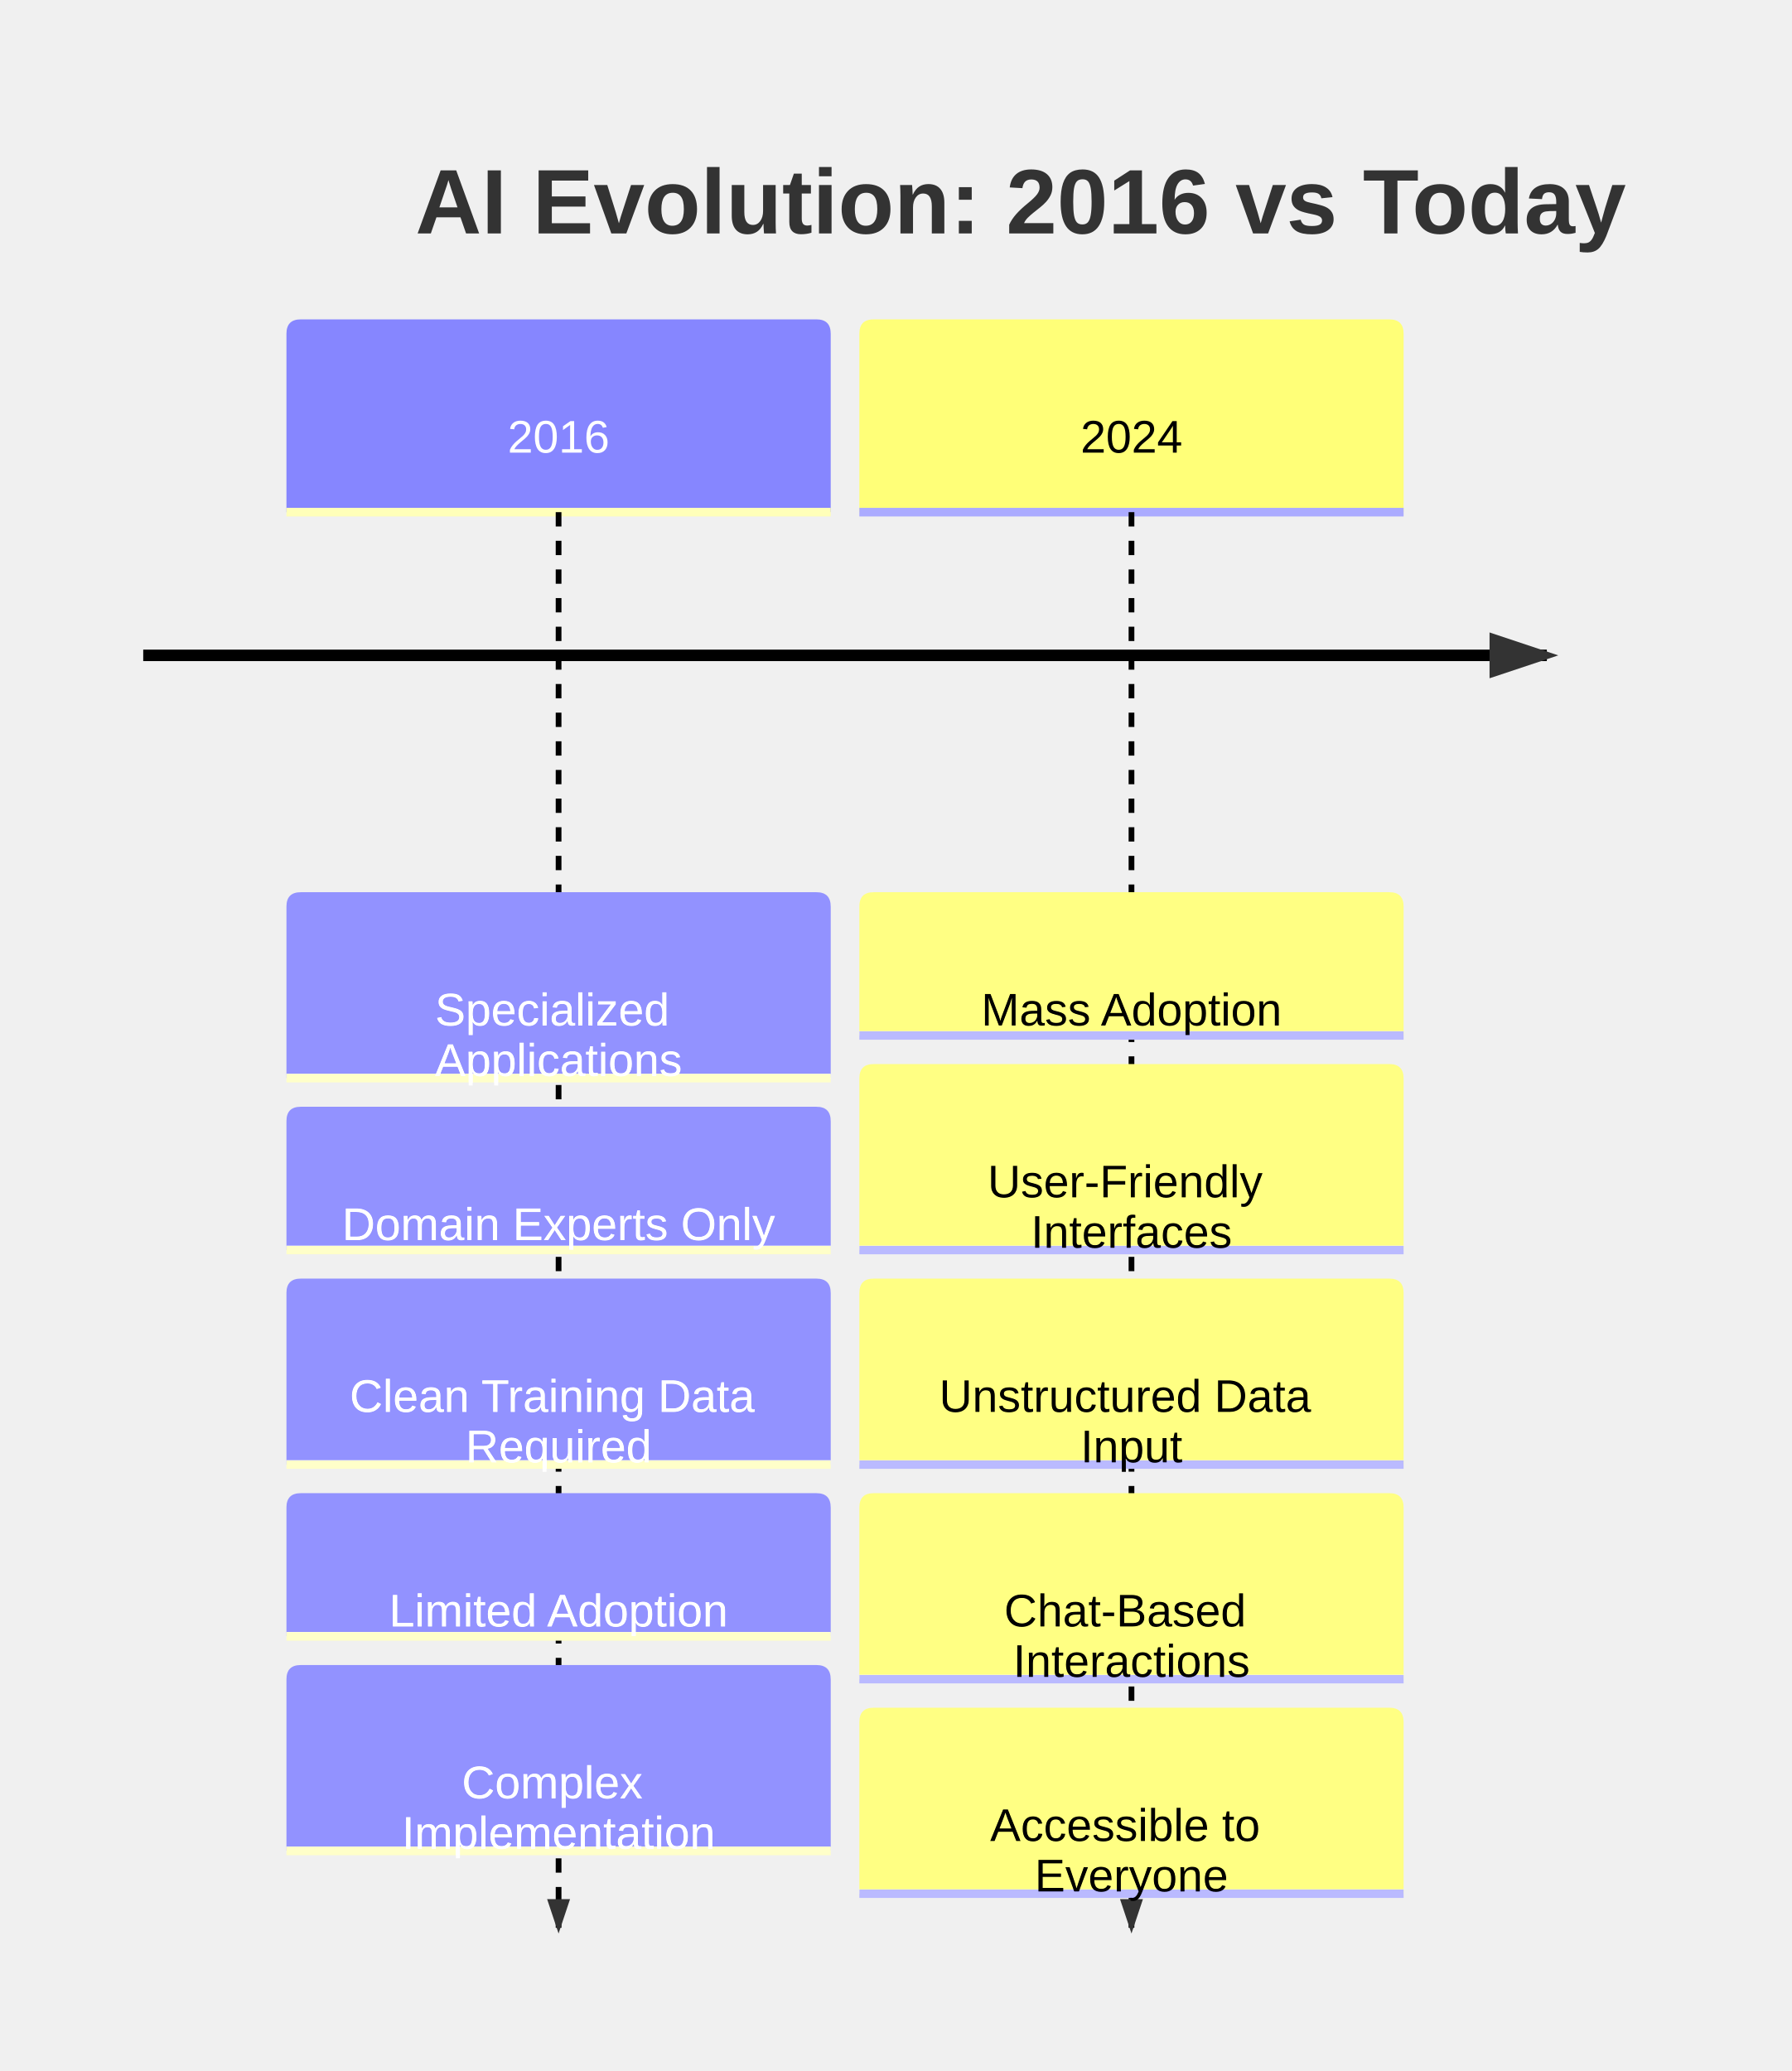
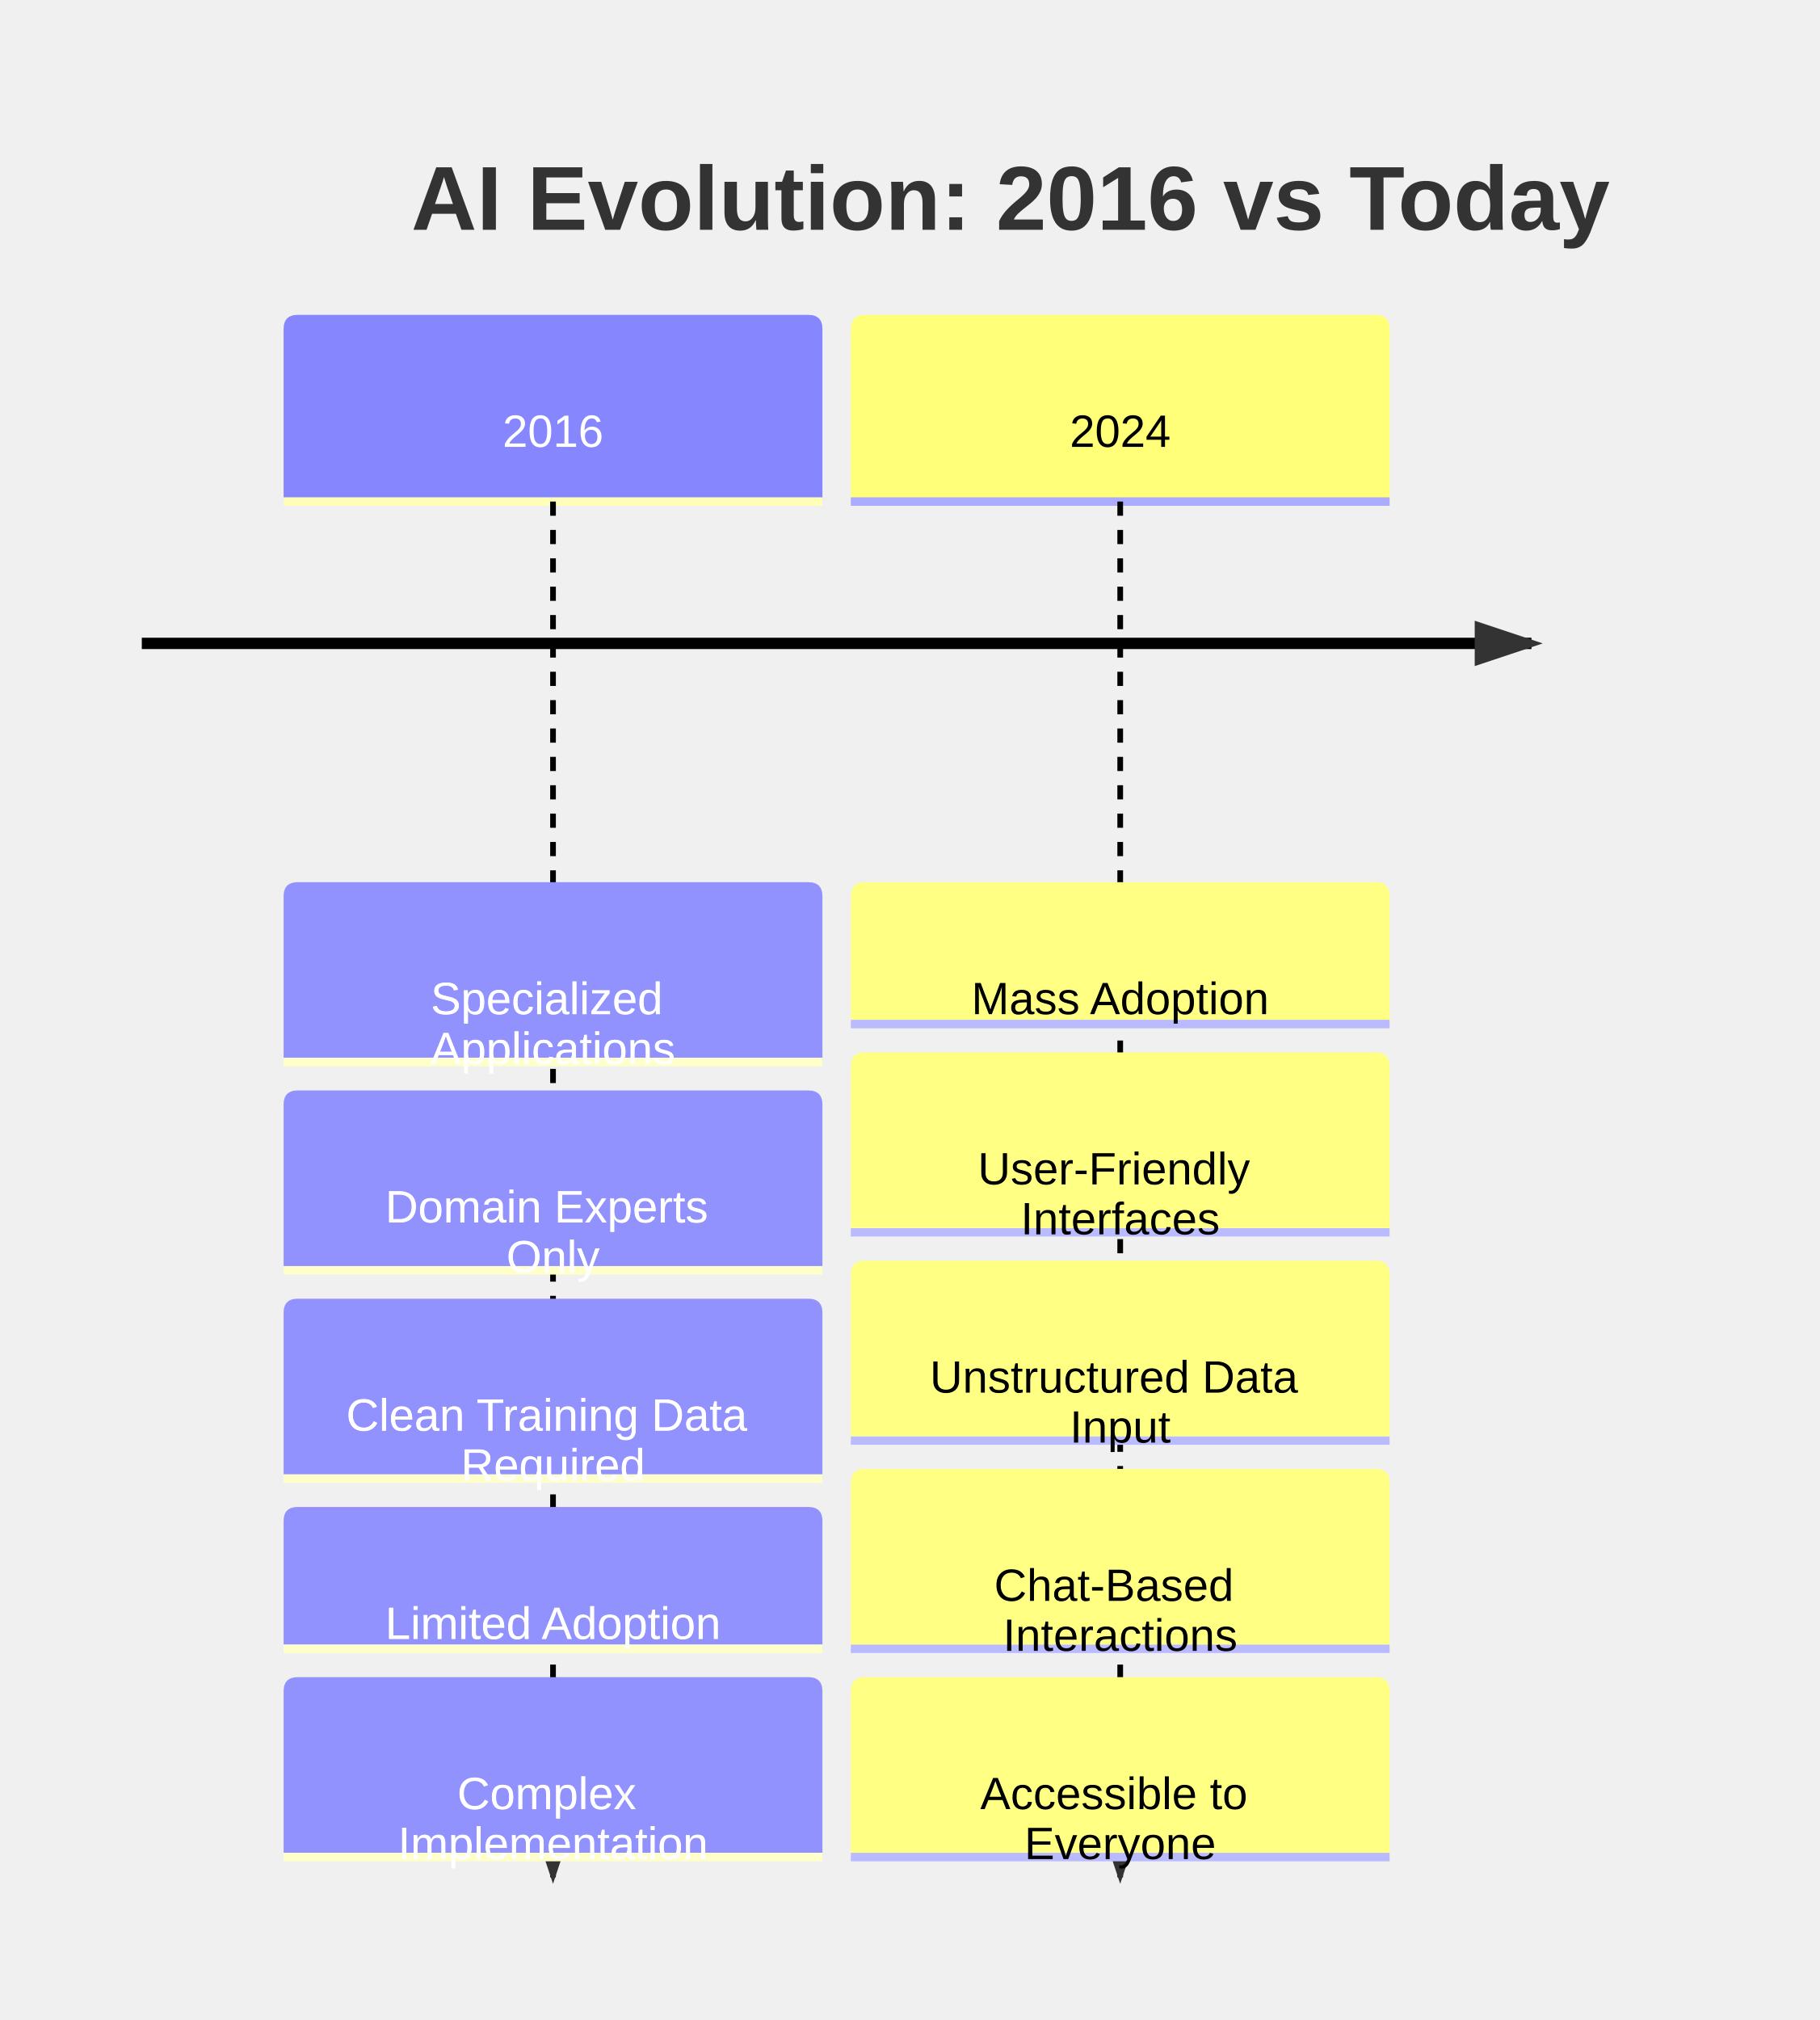
- <svg xmlns="http://www.w3.org/2000/svg" aria-roledescription="timeline" role="graphics-document document" viewBox="0 -61.5 625.438 723.055" style="max-width: 625.438px; background-color: transparent;" width="100%" id="my-svg">
+ <svg xmlns="http://www.w3.org/2000/svg" aria-roledescription="timeline" role="graphics-document document" viewBox="0 -61 641.559 712.109" style="max-width: 641.559px; background-color: transparent;" width="100%" id="my-svg">
  <style>#my-svg{font-family:"trebuchet ms",verdana,arial,sans-serif;font-size:16px;fill:#333;}#my-svg .error-icon{fill:#552222;}#my-svg .error-text{fill:#552222;stroke:#552222;}#my-svg .edge-thickness-normal{stroke-width:2px;}#my-svg .edge-thickness-thick{stroke-width:3.5px;}#my-svg .edge-pattern-solid{stroke-dasharray:0;}#my-svg .edge-pattern-dashed{stroke-dasharray:3;}#my-svg .edge-pattern-dotted{stroke-dasharray:2;}#my-svg .marker{fill:#333333;stroke:#333333;}#my-svg .marker.cross{stroke:#333333;}#my-svg svg{font-family:"trebuchet ms",verdana,arial,sans-serif;font-size:16px;}#my-svg .edge{stroke-width:3;}#my-svg .section--1 rect,#my-svg .section--1 path,#my-svg .section--1 circle,#my-svg .section--1 path{fill:hsl(240, 100%, 76.275%);}#my-svg .section--1 text{fill:#ffffff;}#my-svg .node-icon--1{font-size:40px;color:#ffffff;}#my-svg .section-edge--1{stroke:hsl(240, 100%, 76.275%);}#my-svg .edge-depth--1{stroke-width:17;}#my-svg .section--1 line{stroke:hsl(60, 100%, 86.275%);stroke-width:3;}#my-svg .lineWrapper line{stroke:#ffffff;}#my-svg .disabled,#my-svg .disabled circle,#my-svg .disabled text{fill:lightgray;}#my-svg .disabled text{fill:#efefef;}#my-svg .section-0 rect,#my-svg .section-0 path,#my-svg .section-0 circle,#my-svg .section-0 path{fill:hsl(60, 100%, 73.529%);}#my-svg .section-0 text{fill:black;}#my-svg .node-icon-0{font-size:40px;color:black;}#my-svg .section-edge-0{stroke:hsl(60, 100%, 73.529%);}#my-svg .edge-depth-0{stroke-width:14;}#my-svg .section-0 line{stroke:hsl(240, 100%, 83.529%);stroke-width:3;}#my-svg .lineWrapper line{stroke:black;}#my-svg .disabled,#my-svg .disabled circle,#my-svg .disabled text{fill:lightgray;}#my-svg .disabled text{fill:#efefef;}#my-svg .section-1 rect,#my-svg .section-1 path,#my-svg .section-1 circle,#my-svg .section-1 path{fill:hsl(80, 100%, 76.275%);}#my-svg .section-1 text{fill:black;}#my-svg .node-icon-1{font-size:40px;color:black;}#my-svg .section-edge-1{stroke:hsl(80, 100%, 76.275%);}#my-svg .edge-depth-1{stroke-width:11;}#my-svg .section-1 line{stroke:hsl(260, 100%, 86.275%);stroke-width:3;}#my-svg .lineWrapper line{stroke:black;}#my-svg .disabled,#my-svg .disabled circle,#my-svg .disabled text{fill:lightgray;}#my-svg .disabled text{fill:#efefef;}#my-svg .section-2 rect,#my-svg .section-2 path,#my-svg .section-2 circle,#my-svg .section-2 path{fill:hsl(270, 100%, 76.275%);}#my-svg .section-2 text{fill:#ffffff;}#my-svg .node-icon-2{font-size:40px;color:#ffffff;}#my-svg .section-edge-2{stroke:hsl(270, 100%, 76.275%);}#my-svg .edge-depth-2{stroke-width:8;}#my-svg .section-2 line{stroke:hsl(90, 100%, 86.275%);stroke-width:3;}#my-svg .lineWrapper line{stroke:#ffffff;}#my-svg .disabled,#my-svg .disabled circle,#my-svg .disabled text{fill:lightgray;}#my-svg .disabled text{fill:#efefef;}#my-svg .section-3 rect,#my-svg .section-3 path,#my-svg .section-3 circle,#my-svg .section-3 path{fill:hsl(300, 100%, 76.275%);}#my-svg .section-3 text{fill:black;}#my-svg .node-icon-3{font-size:40px;color:black;}#my-svg .section-edge-3{stroke:hsl(300, 100%, 76.275%);}#my-svg .edge-depth-3{stroke-width:5;}#my-svg .section-3 line{stroke:hsl(120, 100%, 86.275%);stroke-width:3;}#my-svg .lineWrapper line{stroke:black;}#my-svg .disabled,#my-svg .disabled circle,#my-svg .disabled text{fill:lightgray;}#my-svg .disabled text{fill:#efefef;}#my-svg .section-4 rect,#my-svg .section-4 path,#my-svg .section-4 circle,#my-svg .section-4 path{fill:hsl(330, 100%, 76.275%);}#my-svg .section-4 text{fill:black;}#my-svg .node-icon-4{font-size:40px;color:black;}#my-svg .section-edge-4{stroke:hsl(330, 100%, 76.275%);}#my-svg .edge-depth-4{stroke-width:2;}#my-svg .section-4 line{stroke:hsl(150, 100%, 86.275%);stroke-width:3;}#my-svg .lineWrapper line{stroke:black;}#my-svg .disabled,#my-svg .disabled circle,#my-svg .disabled text{fill:lightgray;}#my-svg .disabled text{fill:#efefef;}#my-svg .section-5 rect,#my-svg .section-5 path,#my-svg .section-5 circle,#my-svg .section-5 path{fill:hsl(0, 100%, 76.275%);}#my-svg .section-5 text{fill:black;}#my-svg .node-icon-5{font-size:40px;color:black;}#my-svg .section-edge-5{stroke:hsl(0, 100%, 76.275%);}#my-svg .edge-depth-5{stroke-width:-1;}#my-svg .section-5 line{stroke:hsl(180, 100%, 86.275%);stroke-width:3;}#my-svg .lineWrapper line{stroke:black;}#my-svg .disabled,#my-svg .disabled circle,#my-svg .disabled text{fill:lightgray;}#my-svg .disabled text{fill:#efefef;}#my-svg .section-6 rect,#my-svg .section-6 path,#my-svg .section-6 circle,#my-svg .section-6 path{fill:hsl(30, 100%, 76.275%);}#my-svg .section-6 text{fill:black;}#my-svg .node-icon-6{font-size:40px;color:black;}#my-svg .section-edge-6{stroke:hsl(30, 100%, 76.275%);}#my-svg .edge-depth-6{stroke-width:-4;}#my-svg .section-6 line{stroke:hsl(210, 100%, 86.275%);stroke-width:3;}#my-svg .lineWrapper line{stroke:black;}#my-svg .disabled,#my-svg .disabled circle,#my-svg .disabled text{fill:lightgray;}#my-svg .disabled text{fill:#efefef;}#my-svg .section-7 rect,#my-svg .section-7 path,#my-svg .section-7 circle,#my-svg .section-7 path{fill:hsl(90, 100%, 76.275%);}#my-svg .section-7 text{fill:black;}#my-svg .node-icon-7{font-size:40px;color:black;}#my-svg .section-edge-7{stroke:hsl(90, 100%, 76.275%);}#my-svg .edge-depth-7{stroke-width:-7;}#my-svg .section-7 line{stroke:hsl(270, 100%, 86.275%);stroke-width:3;}#my-svg .lineWrapper line{stroke:black;}#my-svg .disabled,#my-svg .disabled circle,#my-svg .disabled text{fill:lightgray;}#my-svg .disabled text{fill:#efefef;}#my-svg .section-8 rect,#my-svg .section-8 path,#my-svg .section-8 circle,#my-svg .section-8 path{fill:hsl(150, 100%, 76.275%);}#my-svg .section-8 text{fill:black;}#my-svg .node-icon-8{font-size:40px;color:black;}#my-svg .section-edge-8{stroke:hsl(150, 100%, 76.275%);}#my-svg .edge-depth-8{stroke-width:-10;}#my-svg .section-8 line{stroke:hsl(330, 100%, 86.275%);stroke-width:3;}#my-svg .lineWrapper line{stroke:black;}#my-svg .disabled,#my-svg .disabled circle,#my-svg .disabled text{fill:lightgray;}#my-svg .disabled text{fill:#efefef;}#my-svg .section-9 rect,#my-svg .section-9 path,#my-svg .section-9 circle,#my-svg .section-9 path{fill:hsl(180, 100%, 76.275%);}#my-svg .section-9 text{fill:black;}#my-svg .node-icon-9{font-size:40px;color:black;}#my-svg .section-edge-9{stroke:hsl(180, 100%, 76.275%);}#my-svg .edge-depth-9{stroke-width:-13;}#my-svg .section-9 line{stroke:hsl(0, 100%, 86.275%);stroke-width:3;}#my-svg .lineWrapper line{stroke:black;}#my-svg .disabled,#my-svg .disabled circle,#my-svg .disabled text{fill:lightgray;}#my-svg .disabled text{fill:#efefef;}#my-svg .section-10 rect,#my-svg .section-10 path,#my-svg .section-10 circle,#my-svg .section-10 path{fill:hsl(210, 100%, 76.275%);}#my-svg .section-10 text{fill:black;}#my-svg .node-icon-10{font-size:40px;color:black;}#my-svg .section-edge-10{stroke:hsl(210, 100%, 76.275%);}#my-svg .edge-depth-10{stroke-width:-16;}#my-svg .section-10 line{stroke:hsl(30, 100%, 86.275%);stroke-width:3;}#my-svg .lineWrapper line{stroke:black;}#my-svg .disabled,#my-svg .disabled circle,#my-svg .disabled text{fill:lightgray;}#my-svg .disabled text{fill:#efefef;}#my-svg .section-root rect,#my-svg .section-root path,#my-svg .section-root circle{fill:hsl(240, 100%, 46.275%);}#my-svg .section-root text{fill:#ffffff;}#my-svg .icon-container{height:100%;display:flex;justify-content:center;align-items:center;}#my-svg .edge{fill:none;}#my-svg .eventWrapper{filter:brightness(120%);}#my-svg :root{--mermaid-font-family:"trebuchet ms",verdana,arial,sans-serif;}</style>
  <g />
  <g />
  <defs>
    <marker orient="auto" markerHeight="4" markerWidth="6" refY="2" refX="5" id="arrowhead">
      <path d="M 0,0 V 4 L6,2 Z" />
    </marker>
  </defs>
  <g transform="translate(100, 50)" class="taskWrapper">
    <g class="timeline-node section--1">
      <g>
-         <path d="M0 62.308 v-57.308 q0,-5 5,-5 h180 q5,0 5,5 v62.308 H0 Z" class="node-bkg node-undefined" id="node-undefined" />
-         <line y2="67.308" x2="190" y1="67.308" x1="0" class="node-line--1" />
+         <path d="M0 60.816 v-55.816 q0,-5 5,-5 h180 q5,0 5,5 v60.816 H0 Z" class="node-bkg node-undefined" id="node-undefined" />
+         <line y2="65.816" x2="190" y1="65.816" x1="0" class="node-line--1" />
      </g>
      <g transform="translate(95, 10)">
        <text text-anchor="middle" dominant-baseline="middle" alignment-baseline="middle" dy="1em">
          <tspan dy="1em" x="0">2016</tspan>
        </text>
      </g>
    </g>
  </g>
  <g class="lineWrapper">
-     <line stroke-dasharray="5,5" marker-end="url(#arrowhead)" stroke="black" stroke-width="2" y2="611.555" x2="195" y1="117.308" x1="195" />
+     <line stroke-dasharray="5,5" marker-end="url(#arrowhead)" stroke="black" stroke-width="2" y2="601.109" x2="195" y1="115.816" x1="195" />
  </g>
  <g transform="translate(100, 250)" class="eventWrapper">
    <g class="timeline-node section--1">
      <g>
-         <path d="M0 59.908 v-54.908 q0,-5 5,-5 h180 q5,0 5,5 v59.908 H0 Z" class="node-bkg node-undefined" id="node-undefined" />
-         <line y2="64.908" x2="190" y1="64.908" x1="0" class="node-line--1" />
+         <path d="M0 58.416 v-53.416 q0,-5 5,-5 h180 q5,0 5,5 v58.416 H0 Z" class="node-bkg node-undefined" id="node-undefined" />
+         <line y2="63.416" x2="190" y1="63.416" x1="0" class="node-line--1" />
      </g>
      <g transform="translate(95, 10)">
        <text text-anchor="middle" dominant-baseline="middle" alignment-baseline="middle" dy="1em">
          <tspan dy="1em" x="0">Specialized</tspan>
          <tspan dy="1.1em" x="0">Applications</tspan>
        </text>
      </g>
    </g>
  </g>
-   <g transform="translate(100, 324.9078)" class="eventWrapper">
+   <g transform="translate(100, 323.4156)" class="eventWrapper">
    <g class="timeline-node section--1">
      <g>
-         <path d="M0 45 v-40 q0,-5 5,-5 h180 q5,0 5,5 v45 H0 Z" class="node-bkg node-undefined" id="node-undefined" />
-         <line y2="50" x2="190" y1="50" x1="0" class="node-line--1" />
+         <path d="M0 58.416 v-53.416 q0,-5 5,-5 h180 q5,0 5,5 v58.416 H0 Z" class="node-bkg node-undefined" id="node-undefined" />
+         <line y2="63.416" x2="190" y1="63.416" x1="0" class="node-line--1" />
      </g>
      <g transform="translate(95, 10)">
        <text text-anchor="middle" dominant-baseline="middle" alignment-baseline="middle" dy="1em">
-           <tspan dy="1em" x="0">Domain   Experts   Only</tspan>
+           <tspan dy="1em" x="0">Domain   Experts</tspan>
+           <tspan dy="1.1em" x="0">Only</tspan>
        </text>
      </g>
    </g>
  </g>
-   <g transform="translate(100, 384.9078)" class="eventWrapper">
+   <g transform="translate(100, 396.8312)" class="eventWrapper">
    <g class="timeline-node section--1">
      <g>
-         <path d="M0 59.908 v-54.908 q0,-5 5,-5 h180 q5,0 5,5 v59.908 H0 Z" class="node-bkg node-undefined" id="node-undefined" />
-         <line y2="64.908" x2="190" y1="64.908" x1="0" class="node-line--1" />
+         <path d="M0 58.416 v-53.416 q0,-5 5,-5 h180 q5,0 5,5 v58.416 H0 Z" class="node-bkg node-undefined" id="node-undefined" />
+         <line y2="63.416" x2="190" y1="63.416" x1="0" class="node-line--1" />
      </g>
      <g transform="translate(95, 10)">
        <text text-anchor="middle" dominant-baseline="middle" alignment-baseline="middle" dy="1em">
          <tspan dy="1em" x="0">Clean   Training   Data</tspan>
          <tspan dy="1.1em" x="0">Required</tspan>
        </text>
      </g>
    </g>
  </g>
-   <g transform="translate(100, 459.8156)" class="eventWrapper">
+   <g transform="translate(100, 470.2469)" class="eventWrapper">
    <g class="timeline-node section--1">
      <g>
        <path d="M0 45 v-40 q0,-5 5,-5 h180 q5,0 5,5 v45 H0 Z" class="node-bkg node-undefined" id="node-undefined" />
        <line y2="50" x2="190" y1="50" x1="0" class="node-line--1" />
      </g>
      <g transform="translate(95, 10)">
        <text text-anchor="middle" dominant-baseline="middle" alignment-baseline="middle" dy="1em">
          <tspan dy="1em" x="0">Limited   Adoption</tspan>
        </text>
      </g>
    </g>
  </g>
-   <g transform="translate(100, 519.8156)" class="eventWrapper">
+   <g transform="translate(100, 530.2469)" class="eventWrapper">
    <g class="timeline-node section--1">
      <g>
-         <path d="M0 59.908 v-54.908 q0,-5 5,-5 h180 q5,0 5,5 v59.908 H0 Z" class="node-bkg node-undefined" id="node-undefined" />
-         <line y2="64.908" x2="190" y1="64.908" x1="0" class="node-line--1" />
+         <path d="M0 58.416 v-53.416 q0,-5 5,-5 h180 q5,0 5,5 v58.416 H0 Z" class="node-bkg node-undefined" id="node-undefined" />
+         <line y2="63.416" x2="190" y1="63.416" x1="0" class="node-line--1" />
      </g>
      <g transform="translate(95, 10)">
        <text text-anchor="middle" dominant-baseline="middle" alignment-baseline="middle" dy="1em">
          <tspan dy="1em" x="0">Complex</tspan>
          <tspan dy="1.1em" x="0">Implementation</tspan>
        </text>
      </g>
    </g>
  </g>
  <g transform="translate(300, 50)" class="taskWrapper">
    <g class="timeline-node section-0">
      <g>
-         <path d="M0 62.308 v-57.308 q0,-5 5,-5 h180 q5,0 5,5 v62.308 H0 Z" class="node-bkg node-undefined" id="node-undefined" />
-         <line y2="67.308" x2="190" y1="67.308" x1="0" class="node-line-0" />
+         <path d="M0 60.816 v-55.816 q0,-5 5,-5 h180 q5,0 5,5 v60.816 H0 Z" class="node-bkg node-undefined" id="node-undefined" />
+         <line y2="65.816" x2="190" y1="65.816" x1="0" class="node-line-0" />
      </g>
      <g transform="translate(95, 10)">
        <text text-anchor="middle" dominant-baseline="middle" alignment-baseline="middle" dy="1em">
          <tspan dy="1em" x="0">2024</tspan>
        </text>
      </g>
    </g>
  </g>
  <g class="lineWrapper">
-     <line stroke-dasharray="5,5" marker-end="url(#arrowhead)" stroke="black" stroke-width="2" y2="611.555" x2="395" y1="117.308" x1="395" />
+     <line stroke-dasharray="5,5" marker-end="url(#arrowhead)" stroke="black" stroke-width="2" y2="601.109" x2="395" y1="115.816" x1="395" />
  </g>
  <g transform="translate(300, 250)" class="eventWrapper">
    <g class="timeline-node section-0">
      <g>
        <path d="M0 45 v-40 q0,-5 5,-5 h180 q5,0 5,5 v45 H0 Z" class="node-bkg node-undefined" id="node-undefined" />
        <line y2="50" x2="190" y1="50" x1="0" class="node-line-0" />
      </g>
      <g transform="translate(95, 10)">
        <text text-anchor="middle" dominant-baseline="middle" alignment-baseline="middle" dy="1em">
          <tspan dy="1em" x="0">Mass   Adoption</tspan>
        </text>
      </g>
    </g>
  </g>
  <g transform="translate(300, 310)" class="eventWrapper">
    <g class="timeline-node section-0">
      <g>
-         <path d="M0 59.908 v-54.908 q0,-5 5,-5 h180 q5,0 5,5 v59.908 H0 Z" class="node-bkg node-undefined" id="node-undefined" />
-         <line y2="64.908" x2="190" y1="64.908" x1="0" class="node-line-0" />
+         <path d="M0 58.416 v-53.416 q0,-5 5,-5 h180 q5,0 5,5 v58.416 H0 Z" class="node-bkg node-undefined" id="node-undefined" />
+         <line y2="63.416" x2="190" y1="63.416" x1="0" class="node-line-0" />
      </g>
      <g transform="translate(95, 10)">
        <text text-anchor="middle" dominant-baseline="middle" alignment-baseline="middle" dy="1em">
          <tspan dy="1em" x="0">User-Friendly</tspan>
          <tspan dy="1.1em" x="0">Interfaces</tspan>
        </text>
      </g>
    </g>
  </g>
-   <g transform="translate(300, 384.9078)" class="eventWrapper">
+   <g transform="translate(300, 383.4156)" class="eventWrapper">
    <g class="timeline-node section-0">
      <g>
-         <path d="M0 59.908 v-54.908 q0,-5 5,-5 h180 q5,0 5,5 v59.908 H0 Z" class="node-bkg node-undefined" id="node-undefined" />
-         <line y2="64.908" x2="190" y1="64.908" x1="0" class="node-line-0" />
+         <path d="M0 58.416 v-53.416 q0,-5 5,-5 h180 q5,0 5,5 v58.416 H0 Z" class="node-bkg node-undefined" id="node-undefined" />
+         <line y2="63.416" x2="190" y1="63.416" x1="0" class="node-line-0" />
      </g>
      <g transform="translate(95, 10)">
        <text text-anchor="middle" dominant-baseline="middle" alignment-baseline="middle" dy="1em">
          <tspan dy="1em" x="0">Unstructured   Data</tspan>
          <tspan dy="1.1em" x="0">Input</tspan>
        </text>
      </g>
    </g>
  </g>
-   <g transform="translate(300, 459.8156)" class="eventWrapper">
+   <g transform="translate(300, 456.8312)" class="eventWrapper">
    <g class="timeline-node section-0">
      <g>
-         <path d="M0 59.908 v-54.908 q0,-5 5,-5 h180 q5,0 5,5 v59.908 H0 Z" class="node-bkg node-undefined" id="node-undefined" />
-         <line y2="64.908" x2="190" y1="64.908" x1="0" class="node-line-0" />
+         <path d="M0 58.416 v-53.416 q0,-5 5,-5 h180 q5,0 5,5 v58.416 H0 Z" class="node-bkg node-undefined" id="node-undefined" />
+         <line y2="63.416" x2="190" y1="63.416" x1="0" class="node-line-0" />
      </g>
      <g transform="translate(95, 10)">
        <text text-anchor="middle" dominant-baseline="middle" alignment-baseline="middle" dy="1em">
          <tspan dy="1em" x="0">Chat-Based</tspan>
          <tspan dy="1.1em" x="0">Interactions</tspan>
        </text>
      </g>
    </g>
  </g>
-   <g transform="translate(300, 534.7234)" class="eventWrapper">
+   <g transform="translate(300, 530.2469)" class="eventWrapper">
    <g class="timeline-node section-0">
      <g>
-         <path d="M0 59.908 v-54.908 q0,-5 5,-5 h180 q5,0 5,5 v59.908 H0 Z" class="node-bkg node-undefined" id="node-undefined" />
-         <line y2="64.908" x2="190" y1="64.908" x1="0" class="node-line-0" />
+         <path d="M0 58.416 v-53.416 q0,-5 5,-5 h180 q5,0 5,5 v58.416 H0 Z" class="node-bkg node-undefined" id="node-undefined" />
+         <line y2="63.416" x2="190" y1="63.416" x1="0" class="node-line-0" />
      </g>
      <g transform="translate(95, 10)">
        <text text-anchor="middle" dominant-baseline="middle" alignment-baseline="middle" dy="1em">
          <tspan dy="1em" x="0">Accessible   to</tspan>
          <tspan dy="1.1em" x="0">Everyone</tspan>
        </text>
      </g>
    </g>
  </g>
  <text y="20" font-weight="bold" font-size="4ex" x="145">AI Evolution: 2016 vs Today</text>
  <g class="lineWrapper">
-     <line marker-end="url(#arrowhead)" stroke="black" stroke-width="4" y2="167.308" x2="540" y1="167.308" x1="50" />
+     <line marker-end="url(#arrowhead)" stroke="black" stroke-width="4" y2="165.816" x2="540" y1="165.816" x1="50" />
  </g>
</svg>
